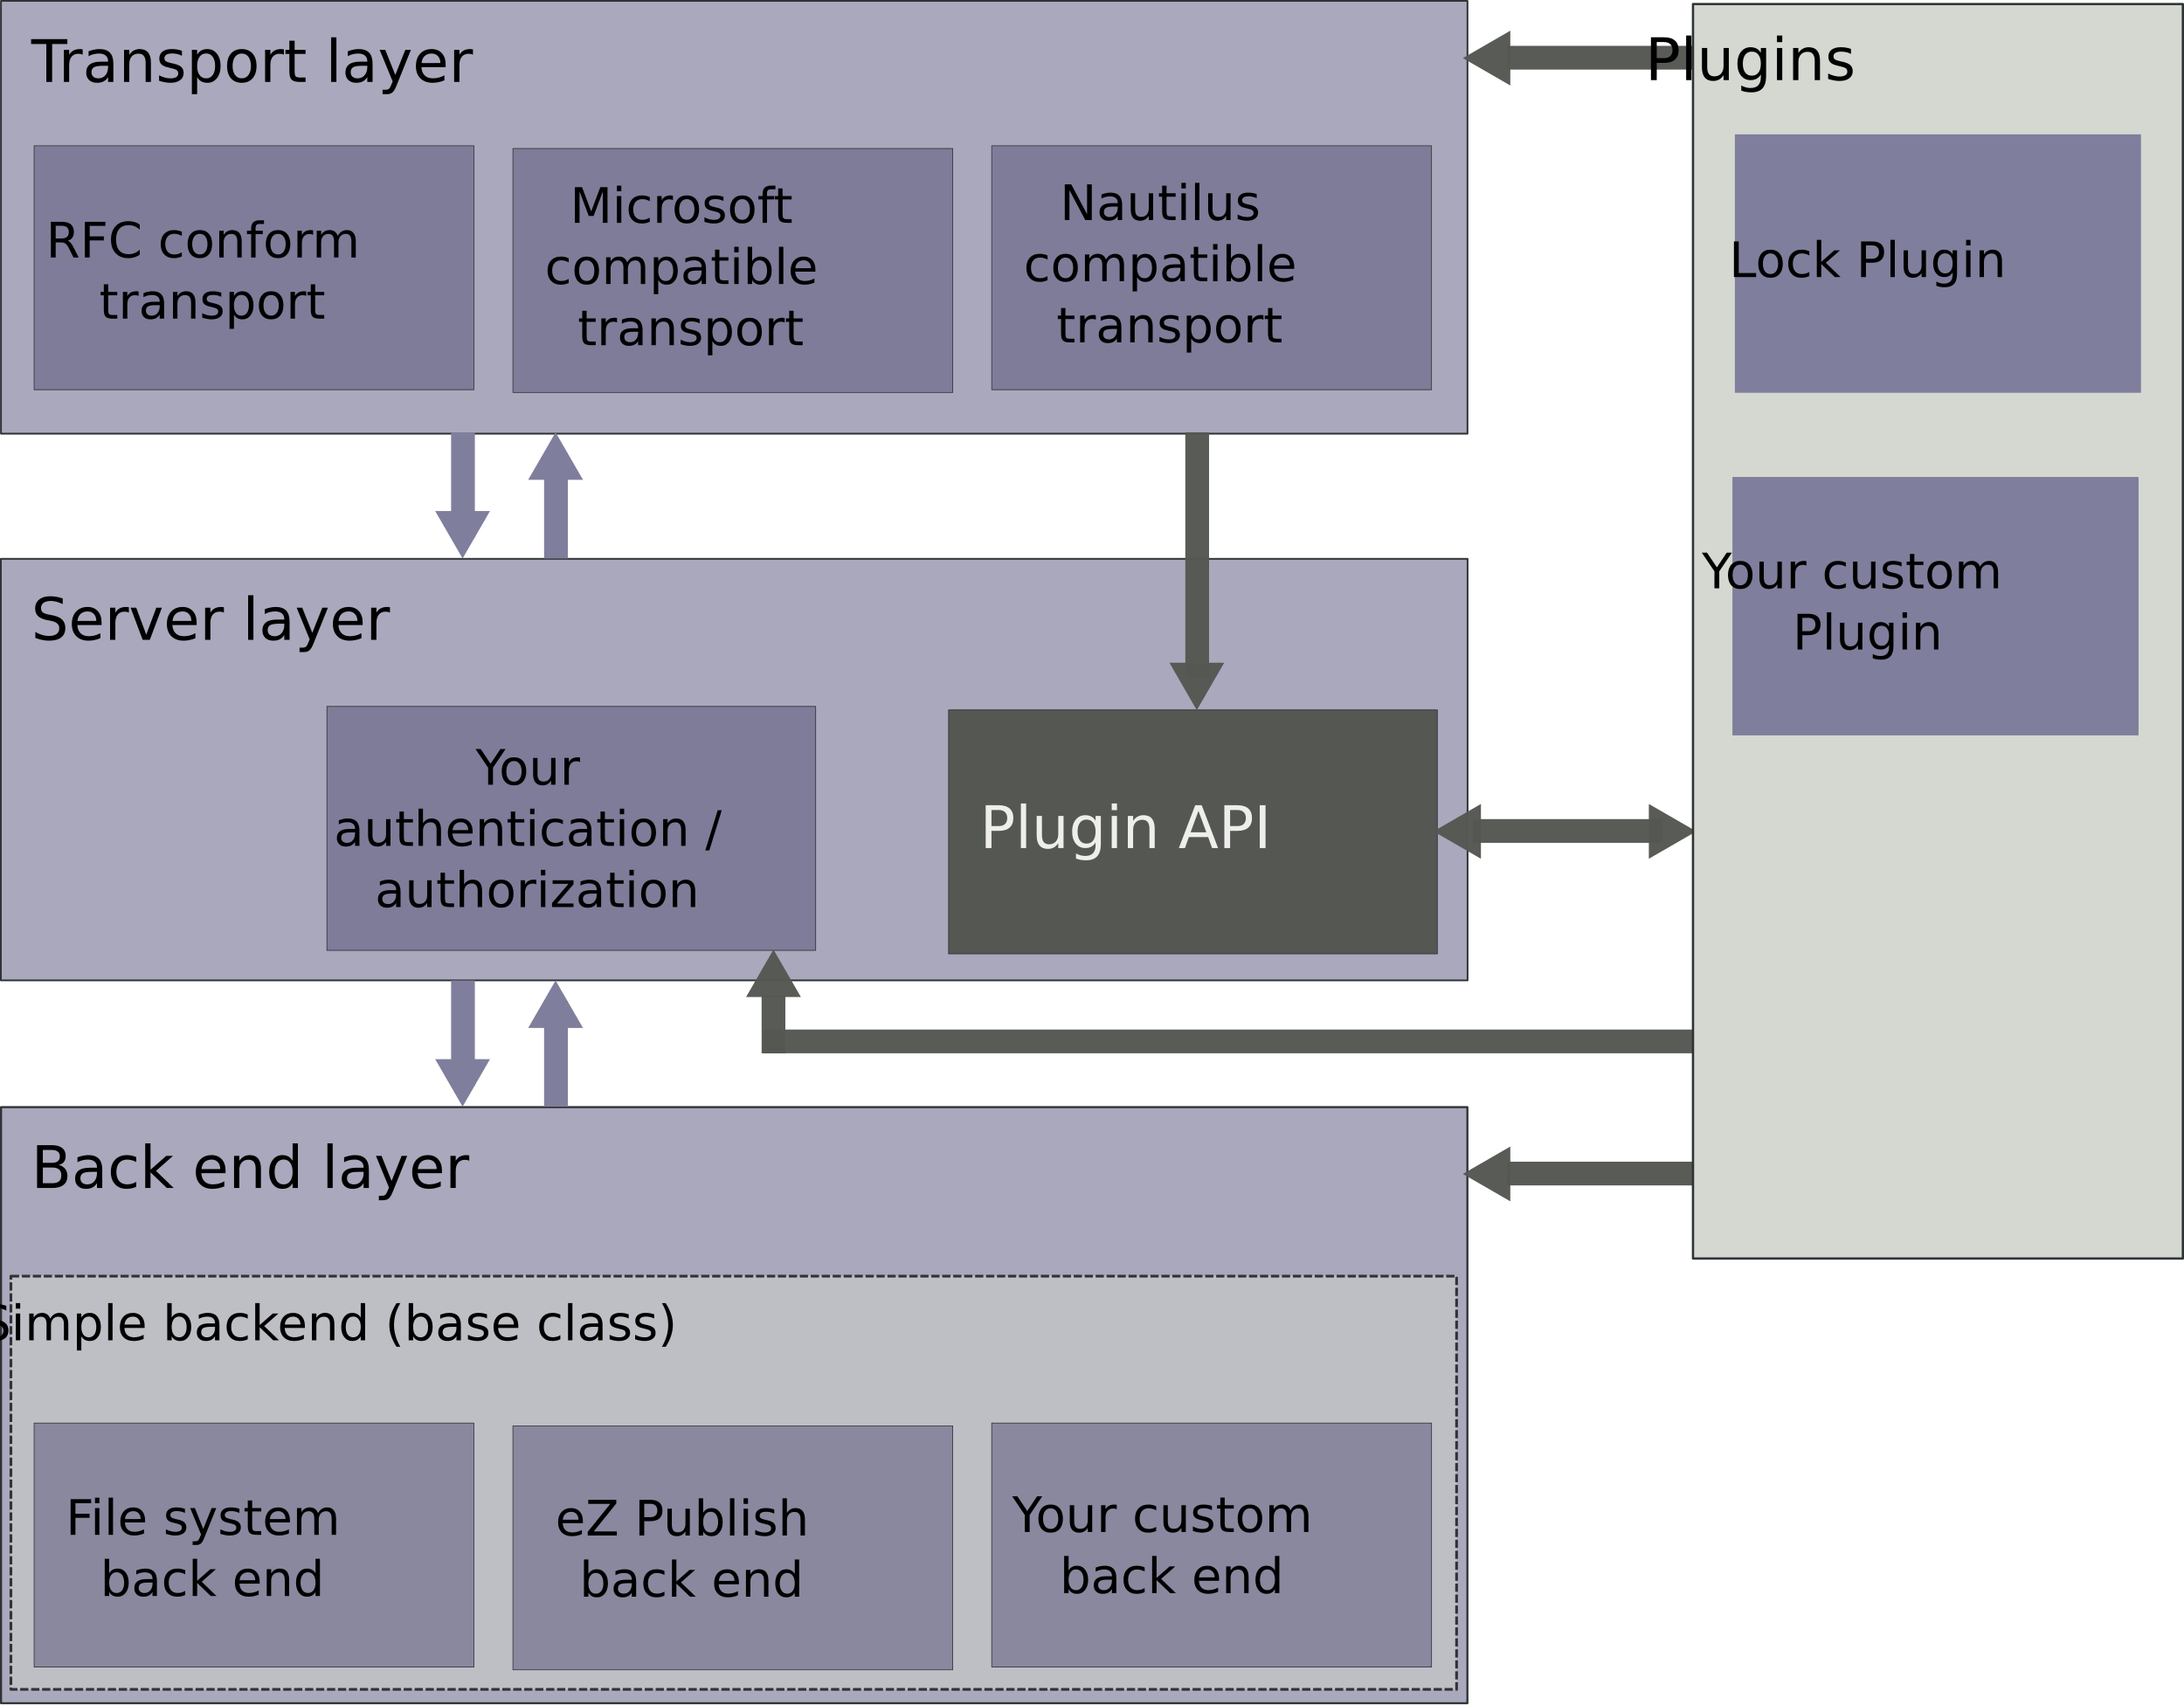
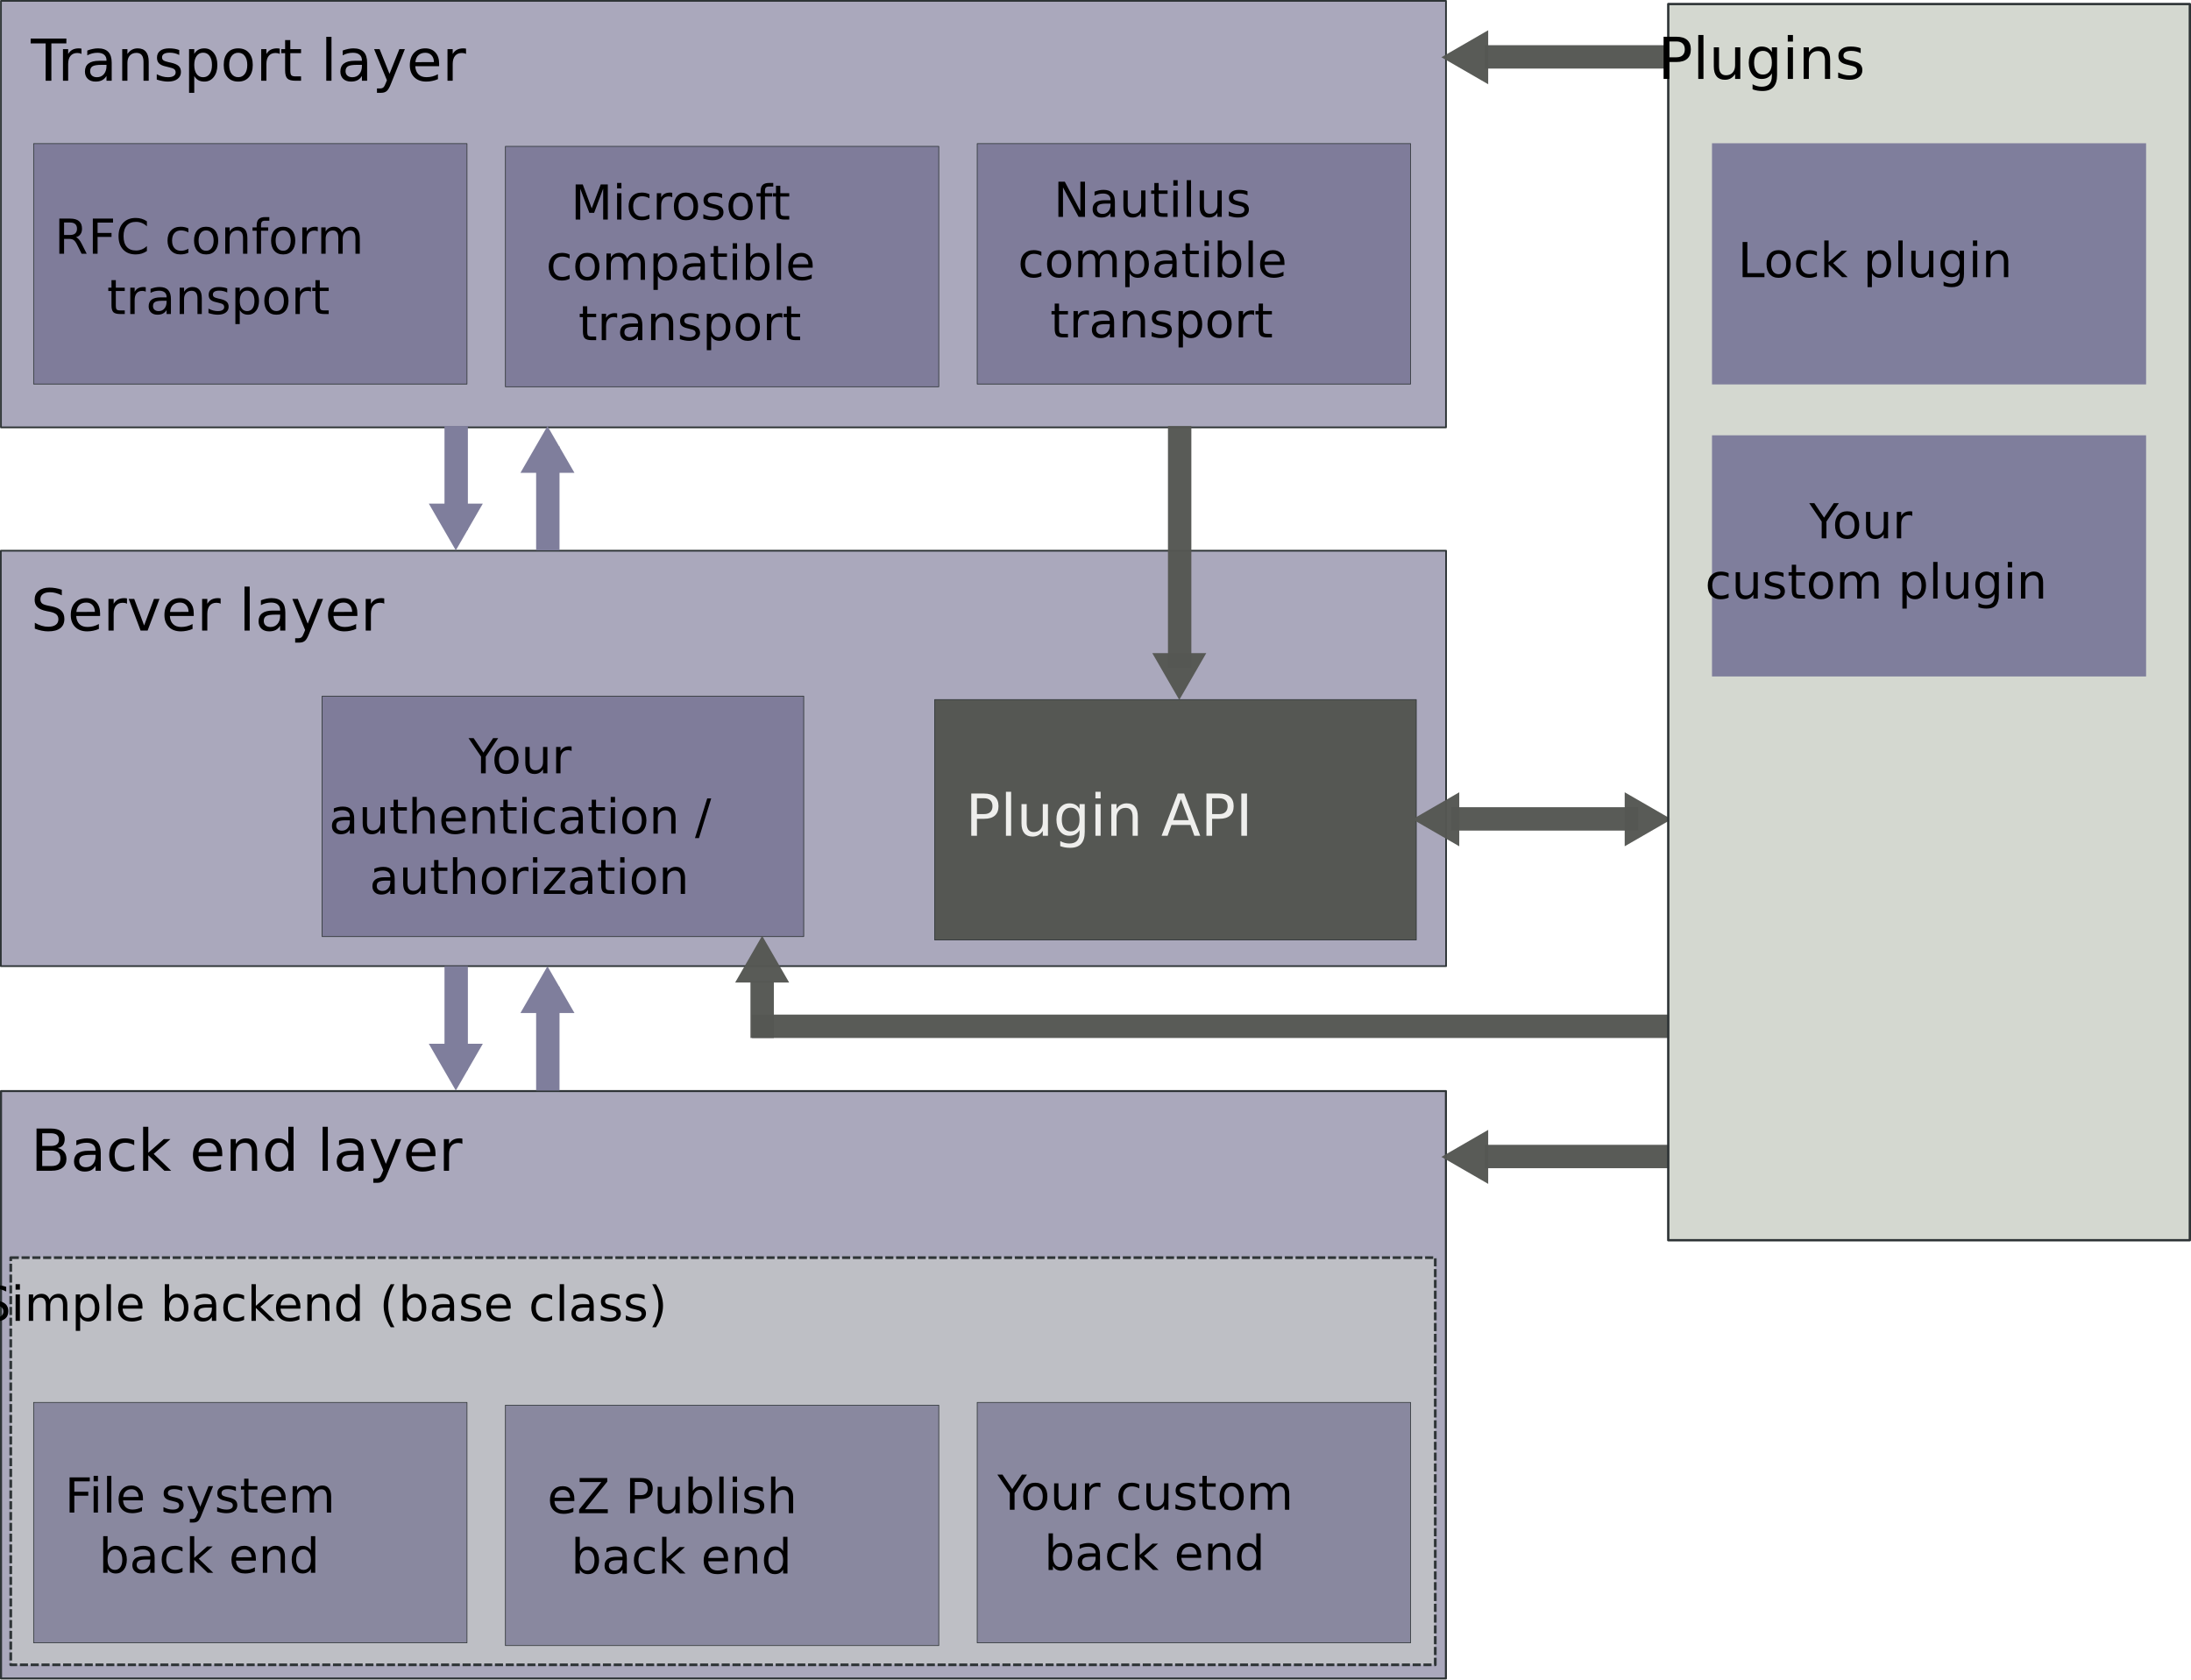
- <svg xmlns="http://www.w3.org/2000/svg" width="892.379" height="696.463" id="svg2" version="1.0">
+ <svg xmlns="http://www.w3.org/2000/svg" width="908.542" height="696.463" id="svg2" version="1.0">
  <defs id="defs4">
    </defs>
  <g id="layer1" transform="translate(-71.5603,-494.651)">
    <g id="g3757" transform="translate(0,-4)">
      <g transform="translate(34,180)" id="g3612">
        <path style="fill:#55527a;fill-opacity:0.498;stroke:#2e3436;stroke-width:0.844;stroke-linejoin:round;stroke-miterlimit:4;stroke-dasharray:none;stroke-dashoffset:0;stroke-opacity:1" d="M 37.983,892.897 L 37.983,771.103 L 337.56,771.103 L 637.138,771.103 L 637.138,892.897 L 637.138,1014.692 L 337.56,1014.692 L 37.983,1014.692 L 37.983,892.897 z" id="path3497" />
        <text xml:space="preserve" style="font-size:24px;font-style:normal;font-weight:normal;text-align:start;text-anchor:start;fill:#000000;fill-opacity:1;stroke:none;stroke-width:1px;stroke-linecap:butt;stroke-linejoin:miter;stroke-opacity:1;font-family:Bitstream Vera Sans" x="50.349" y="804.141" id="text3499">
          <tspan id="tspan3501" x="50.349" y="804.141">Back end layer</tspan>
        </text>
      </g>
      <g transform="translate(34,180)" id="g3617">
        <rect style="opacity:1;fill:#d3d7cf;fill-opacity:0.478;stroke:#2e3436;stroke-width:1.119;stroke-linejoin:round;stroke-miterlimit:4;stroke-dasharray:3.358, 1.119;stroke-dashoffset:0;stroke-opacity:1" id="rect3595" width="590.701" height="168.849" x="42.018" y="840.176" />
        <text xml:space="preserve" style="font-size:20px;font-style:normal;font-weight:normal;text-align:center;text-anchor:middle;fill:#000000;fill-opacity:1;stroke:none;stroke-width:1px;stroke-linecap:butt;stroke-linejoin:miter;stroke-opacity:1;font-family:Bitstream Vera Sans" x="200.433" y="866.384" id="text3597">
          <tspan id="tspan3599" x="200.433" y="866.384">Simple backend (base class)</tspan>
        </text>
      </g>
      <g transform="translate(34,676)" id="g3523">
        <path style="opacity:1;fill:#55527a;fill-opacity:0.498;stroke:#2e3436;stroke-width:0.296;stroke-linejoin:round;stroke-miterlimit:4;stroke-dasharray:none;stroke-dashoffset:0;stroke-opacity:1" d="M 51.502,454.062 L 51.502,404.21 L 141.354,404.21 L 231.206,404.21 L 231.206,454.062 L 231.206,503.914 L 141.354,503.914 L 51.502,503.914 L 51.502,454.062 z" id="path3525" />
        <text id="text3527" y="449.873" x="141.489" style="font-size:12px;font-style:normal;font-weight:normal;text-align:center;text-anchor:middle;fill:#000000;fill-opacity:1;stroke:none;stroke-width:1px;stroke-linecap:butt;stroke-linejoin:miter;stroke-opacity:1;font-family:Bitstream Vera Sans" xml:space="preserve">
          <tspan style="font-size:20px" id="tspan3531" y="449.873" x="141.489">File system</tspan>
          <tspan id="tspan3559" style="font-size:20px" y="474.873" x="141.489">back end</tspan>
        </text>
      </g>
      <g transform="translate(34,196)" id="g3583">
        <path id="path3535" d="M 247.141,935.196 L 247.141,885.344 L 336.993,885.344 L 426.845,885.344 L 426.845,935.196 L 426.845,985.048 L 336.993,985.048 L 247.141,985.048 L 247.141,935.196 z" style="fill:#55527a;fill-opacity:0.498;stroke:#2e3436;stroke-width:0.296;stroke-linejoin:round;stroke-miterlimit:4;stroke-dasharray:none;stroke-dashoffset:0;stroke-opacity:1" />
        <text xml:space="preserve" style="font-size:12px;font-style:normal;font-weight:normal;text-align:center;text-anchor:middle;fill:#000000;fill-opacity:1;stroke:none;stroke-width:1px;stroke-linecap:butt;stroke-linejoin:miter;stroke-opacity:1;font-family:Bitstream Vera Sans" x="337.301" y="930.152" id="text3537">
          <tspan x="337.301" y="930.152" id="tspan3543" style="font-size:20px">eZ Publish</tspan>
          <tspan id="tspan3566" x="337.301" y="955.152" style="font-size:20px">back end</tspan>
        </text>
      </g>
      <g transform="translate(34,196)" id="g3589">
        <path style="fill:#55527a;fill-opacity:0.498;stroke:#2e3436;stroke-width:0.296;stroke-linejoin:round;stroke-miterlimit:4;stroke-dasharray:none;stroke-dashoffset:0;stroke-opacity:1" d="M 442.78,934.062 L 442.78,884.21 L 532.632,884.21 L 622.484,884.21 L 622.484,934.062 L 622.484,983.914 L 532.632,983.914 L 442.78,983.914 L 442.78,934.062 z" id="path3547" />
        <text id="text3549" y="928.71" x="533.506" style="font-size:12px;font-style:normal;font-weight:normal;text-align:center;text-anchor:middle;fill:#000000;fill-opacity:1;stroke:none;stroke-width:1px;stroke-linecap:butt;stroke-linejoin:miter;stroke-opacity:1;font-family:Bitstream Vera Sans" xml:space="preserve">
          <tspan id="tspan3555" style="font-size:20px" y="928.71" x="533.506">Your custom</tspan>
          <tspan id="tspan3573" style="font-size:20px" y="953.71" x="533.506">back end</tspan>
        </text>
      </g>
    </g>
    <path id="path3459" d="M 71.915,809.161 L 71.915,723.021 L 371.56,723.021 L 671.205,723.021 L 671.205,809.161 L 671.205,895.301 L 371.56,895.301 L 71.915,895.301 L 71.915,809.161 z" style="fill:#55527a;fill-opacity:0.498;stroke:#2e3436;stroke-width:0.71;stroke-linejoin:round;stroke-miterlimit:4;stroke-dasharray:none;stroke-dashoffset:0;stroke-opacity:1" />
    <text id="text3461" y="756.127" x="84.349" style="font-size:24px;font-style:normal;font-weight:normal;text-align:start;text-anchor:start;fill:#000000;fill-opacity:1;stroke:none;stroke-width:1px;stroke-linecap:butt;stroke-linejoin:miter;stroke-opacity:1;font-family:Bitstream Vera Sans" xml:space="preserve">
      <tspan y="756.127" x="84.349" id="tspan3463">Server layer</tspan>
    </text>
    <g id="g3662" transform="translate(60,177.9854)">
      <path id="path3489" d="M 399.16,656.619 L 399.16,606.775 L 499.004,606.775 L 598.848,606.775 L 598.848,656.619 L 598.848,706.463 L 499.004,706.463 L 399.16,706.463 L 399.16,656.619 z" style="fill:#555753;fill-opacity:1;stroke:#2e3436;stroke-width:0.312;stroke-linejoin:round;stroke-miterlimit:4;stroke-dasharray:none;stroke-dashoffset:0;stroke-opacity:1" />
      <text id="text3491" y="663.24" x="498.184" style="font-size:24px;font-style:normal;font-weight:normal;text-align:center;text-anchor:middle;fill:#eeeeec;fill-opacity:1;stroke:none;stroke-width:1px;stroke-linecap:butt;stroke-linejoin:miter;stroke-opacity:1;font-family:Bitstream Vera Sans" xml:space="preserve">
        <tspan y="663.24" x="498.184" id="tspan3493">Plugin API</tspan>
      </text>
    </g>
    <g id="g3672" transform="translate(-6,177.9854)">
      <path style="fill:#55527a;fill-opacity:0.498;stroke:#2e3436;stroke-width:0.312;stroke-linejoin:round;stroke-miterlimit:4;stroke-dasharray:none;stroke-dashoffset:0;stroke-opacity:1" d="M 211.149,655.196 L 211.149,605.352 L 310.993,605.352 L 410.837,605.352 L 410.837,655.196 L 410.837,705.04 L 310.993,705.04 L 211.149,705.04 L 211.149,655.196 z" id="path3637" />
      <text id="text3639" y="637.344" x="310.402" style="font-size:12px;font-style:normal;font-weight:normal;text-align:center;text-anchor:middle;fill:#000000;fill-opacity:1;stroke:none;stroke-width:1px;stroke-linecap:butt;stroke-linejoin:miter;stroke-opacity:1;font-family:Bitstream Vera Sans" xml:space="preserve">
        <tspan style="font-size:20px" id="tspan3645" y="637.344" x="310.402">Your</tspan>
        <tspan style="font-size:20px" y="662.344" x="310.402" id="tspan3652">authentication /</tspan>
        <tspan style="font-size:20px" y="687.344" x="310.402" id="tspan3654">authorization</tspan>
      </text>
    </g>
-     <g id="g3720">
-       <path id="path3356" d="M 71.952,583.444 L 71.952,495.011 L 371.56,495.011 L 671.169,495.011 L 671.169,583.444 L 671.169,671.877 L 371.56,671.877 L 71.952,671.877 L 71.952,583.444 z" style="fill:#55527a;fill-opacity:0.498;stroke:#2e3436;stroke-width:0.72;stroke-linejoin:round;stroke-miterlimit:4;stroke-dasharray:none;stroke-dashoffset:0;stroke-opacity:1" />
-       <g transform="translate(34,150)" id="g3503">
-         <path id="path3372" d="M 51.502,454.062 L 51.502,404.21 L 141.354,404.21 L 231.206,404.21 L 231.206,454.062 L 231.206,503.914 L 141.354,503.914 L 51.502,503.914 L 51.502,454.062 z" style="opacity:1;fill:#55527a;fill-opacity:0.498;stroke:#2e3436;stroke-width:0.296;stroke-linejoin:round;stroke-miterlimit:4;stroke-dasharray:none;stroke-dashoffset:0;stroke-opacity:1" />
-         <text xml:space="preserve" style="font-size:12px;font-style:normal;font-weight:normal;text-align:center;text-anchor:middle;fill:#000000;fill-opacity:1;stroke:none;stroke-width:1px;stroke-linecap:butt;stroke-linejoin:miter;stroke-opacity:1;font-family:Bitstream Vera Sans" x="141.489" y="449.873" id="text3386">
-           <tspan id="tspan3388" x="141.489" y="449.873" style="font-size:20px">RFC conform</tspan>
-           <tspan x="141.489" y="474.873" id="tspan3390" style="font-size:20px">transport</tspan>
-         </text>
-       </g>
-       <g transform="translate(34,150)" id="g3509">
-         <path style="opacity:1;fill:#55527a;fill-opacity:0.498;stroke:#2e3436;stroke-width:0.296;stroke-linejoin:round;stroke-miterlimit:4;stroke-dasharray:none;stroke-dashoffset:0;stroke-opacity:1" d="M 247.141,455.196 L 247.141,405.344 L 336.993,405.344 L 426.845,405.344 L 426.845,455.196 L 426.845,505.048 L 336.993,505.048 L 247.141,505.048 L 247.141,455.196 z" id="path3378" />
-         <text id="text3392" y="435.714" x="336.974" style="font-size:12px;font-style:normal;font-weight:normal;text-align:center;text-anchor:middle;fill:#000000;fill-opacity:1;stroke:none;stroke-width:1px;stroke-linecap:butt;stroke-linejoin:miter;stroke-opacity:1;font-family:Bitstream Vera Sans" xml:space="preserve">
-           <tspan style="font-size:20px" y="435.714" x="336.974" id="tspan3394">Microsoft</tspan>
-           <tspan style="font-size:20px" y="460.714" x="336.974" id="tspan3404">compatible</tspan>
-           <tspan style="font-size:20px" id="tspan3396" y="485.714" x="336.974">transport</tspan>
-         </text>
-       </g>
-       <g transform="translate(34,150)" id="g3516">
-         <path id="path3380" d="M 442.78,454.062 L 442.78,404.21 L 532.632,404.21 L 622.484,404.21 L 622.484,454.062 L 622.484,503.914 L 532.632,503.914 L 442.78,503.914 L 442.78,454.062 z" style="opacity:1;fill:#55527a;fill-opacity:0.498;stroke:#2e3436;stroke-width:0.296;stroke-linejoin:round;stroke-miterlimit:4;stroke-dasharray:none;stroke-dashoffset:0;stroke-opacity:1" />
-         <text xml:space="preserve" style="font-size:12px;font-style:normal;font-weight:normal;text-align:center;text-anchor:middle;fill:#000000;fill-opacity:1;stroke:none;stroke-width:1px;stroke-linecap:butt;stroke-linejoin:miter;stroke-opacity:1;font-family:Bitstream Vera Sans" x="532.613" y="434.58" id="text3398">
-           <tspan x="532.613" y="434.58" id="tspan3402" style="font-size:20px">Nautilus</tspan>
-           <tspan x="532.613" y="459.58" style="font-size:20px" id="tspan3408">compatible</tspan>
-           <tspan x="532.613" y="484.58" style="font-size:20px" id="tspan3410">transport</tspan>
-         </text>
-       </g>
-       <text id="text3681" y="528.141" x="84.349" style="font-size:24px;font-style:normal;font-weight:normal;text-align:start;text-anchor:start;fill:#000000;fill-opacity:1;stroke:none;stroke-width:1px;stroke-linecap:butt;stroke-linejoin:miter;stroke-opacity:1;font-family:Bitstream Vera Sans" xml:space="preserve">
-         <tspan y="528.141" x="84.349" id="tspan3683">Transport layer</tspan>
+     <path style="fill:#55527a;fill-opacity:0.498;stroke:#2e3436;stroke-width:0.72;stroke-linejoin:round;stroke-miterlimit:4;stroke-dasharray:none;stroke-dashoffset:0;stroke-opacity:1" d="M 71.952,583.444 L 71.952,495.011 L 371.56,495.011 L 671.169,495.011 L 671.169,583.444 L 671.169,671.877 L 371.56,671.877 L 71.952,671.877 L 71.952,583.444 z" id="path3356" />
+     <g id="g3503" transform="translate(34,150)">
+       <path style="opacity:1;fill:#55527a;fill-opacity:0.498;stroke:#2e3436;stroke-width:0.296;stroke-linejoin:round;stroke-miterlimit:4;stroke-dasharray:none;stroke-dashoffset:0;stroke-opacity:1" d="M 51.502,454.062 L 51.502,404.21 L 141.354,404.21 L 231.206,404.21 L 231.206,454.062 L 231.206,503.914 L 141.354,503.914 L 51.502,503.914 L 51.502,454.062 z" id="path3372" />
+       <text id="text3386" y="449.873" x="141.489" style="font-size:12px;font-style:normal;font-weight:normal;text-align:center;text-anchor:middle;fill:#000000;fill-opacity:1;stroke:none;stroke-width:1px;stroke-linecap:butt;stroke-linejoin:miter;stroke-opacity:1;font-family:Bitstream Vera Sans" xml:space="preserve">
+         <tspan style="font-size:20px" y="449.873" x="141.489" id="tspan3388">RFC conform</tspan>
+         <tspan style="font-size:20px" id="tspan3390" y="474.873" x="141.489">transport</tspan>
      </text>
    </g>
+     <g id="g3509" transform="translate(34,150)">
+       <path id="path3378" d="M 247.141,455.196 L 247.141,405.344 L 336.993,405.344 L 426.845,405.344 L 426.845,455.196 L 426.845,505.048 L 336.993,505.048 L 247.141,505.048 L 247.141,455.196 z" style="opacity:1;fill:#55527a;fill-opacity:0.498;stroke:#2e3436;stroke-width:0.296;stroke-linejoin:round;stroke-miterlimit:4;stroke-dasharray:none;stroke-dashoffset:0;stroke-opacity:1" />
+       <text xml:space="preserve" style="font-size:12px;font-style:normal;font-weight:normal;text-align:center;text-anchor:middle;fill:#000000;fill-opacity:1;stroke:none;stroke-width:1px;stroke-linecap:butt;stroke-linejoin:miter;stroke-opacity:1;font-family:Bitstream Vera Sans" x="336.974" y="435.714" id="text3392">
+         <tspan id="tspan3394" x="336.974" y="435.714" style="font-size:20px">Microsoft</tspan>
+         <tspan id="tspan3404" x="336.974" y="460.714" style="font-size:20px">compatible</tspan>
+         <tspan x="336.974" y="485.714" id="tspan3396" style="font-size:20px">transport</tspan>
+       </text>
+     </g>
+     <g id="g3516" transform="translate(34,150)">
+       <path style="opacity:1;fill:#55527a;fill-opacity:0.498;stroke:#2e3436;stroke-width:0.296;stroke-linejoin:round;stroke-miterlimit:4;stroke-dasharray:none;stroke-dashoffset:0;stroke-opacity:1" d="M 442.78,454.062 L 442.78,404.21 L 532.632,404.21 L 622.484,404.21 L 622.484,454.062 L 622.484,503.914 L 532.632,503.914 L 442.78,503.914 L 442.78,454.062 z" id="path3380" />
+       <text id="text3398" y="434.58" x="532.613" style="font-size:12px;font-style:normal;font-weight:normal;text-align:center;text-anchor:middle;fill:#000000;fill-opacity:1;stroke:none;stroke-width:1px;stroke-linecap:butt;stroke-linejoin:miter;stroke-opacity:1;font-family:Bitstream Vera Sans" xml:space="preserve">
+         <tspan style="font-size:20px" id="tspan3402" y="434.58" x="532.613">Nautilus</tspan>
+         <tspan id="tspan3408" style="font-size:20px" y="459.58" x="532.613">compatible</tspan>
+         <tspan id="tspan3410" style="font-size:20px" y="484.58" x="532.613">transport</tspan>
+       </text>
+     </g>
+     <text xml:space="preserve" style="font-size:24px;font-style:normal;font-weight:normal;text-align:start;text-anchor:start;fill:#000000;fill-opacity:1;stroke:none;stroke-width:1px;stroke-linecap:butt;stroke-linejoin:miter;stroke-opacity:1;font-family:Bitstream Vera Sans" x="84.349" y="528.141" id="text3681">
+       <tspan id="tspan3683" x="84.349" y="528.141">Transport layer</tspan>
+     </text>
    <g id="g3784">
      <rect y="671.332" x="555.879" height="100.216" width="9.698" id="rect3685" style="fill:#555753;fill-opacity:0.974;stroke:none;stroke-width:1.085;stroke-linejoin:round;stroke-miterlimit:4;stroke-dasharray:none;stroke-dashoffset:0;stroke-opacity:1" />
      <path transform="translate(187.7284,643.7222)" d="M 372.845,141.164 L 361.646,121.767 L 384.043,121.767 L 372.845,141.164 z" id="path3687" style="fill:#555753;fill-opacity:0.974;stroke:none;stroke-width:1.085;stroke-linejoin:round;stroke-miterlimit:4;stroke-dasharray:none;stroke-dashoffset:0;stroke-opacity:1" />
    </g>
    <g id="g3813">
      <rect transform="matrix(0,-1,1,0,0,0)" style="fill:#555753;fill-opacity:0.974;stroke:none;stroke-width:1.085;stroke-linejoin:round;stroke-miterlimit:4;stroke-dasharray:none;stroke-dashoffset:0;stroke-opacity:1" id="rect3701" width="9.698" height="77.586" x="-839.087" y="673.279" />
      <path style="fill:#555753;fill-opacity:0.974;stroke:none;stroke-width:1.085;stroke-linejoin:round;stroke-miterlimit:4;stroke-dasharray:none;stroke-dashoffset:0;stroke-opacity:1" id="path3703" d="M 372.845,141.164 L 361.646,121.767 L 384.043,121.767 L 372.845,141.164 z" transform="matrix(0,-1,1,0,623.5053,1207.238)" />
      <path transform="matrix(0,-1,-1,0,798.4364,1207.238)" d="M 372.845,141.164 L 361.646,121.767 L 384.043,121.767 L 372.845,141.164 z" id="path3713" style="fill:#555753;fill-opacity:0.974;stroke:none;stroke-width:1.085;stroke-linejoin:round;stroke-miterlimit:4;stroke-dasharray:none;stroke-dashoffset:0;stroke-opacity:1" />
    </g>
    <g id="g3834">
      <rect y="687.288" x="-979.087" height="76.509" width="9.698" id="rect3796" style="fill:#555753;fill-opacity:0.974;stroke:none;stroke-width:1.085;stroke-linejoin:round;stroke-miterlimit:4;stroke-dasharray:none;stroke-dashoffset:0;stroke-opacity:1" transform="matrix(0,-1,1,0,0,0)" />
      <path style="fill:#555753;fill-opacity:0.974;stroke:none;stroke-width:1.085;stroke-linejoin:round;stroke-miterlimit:4;stroke-dasharray:none;stroke-dashoffset:0;stroke-opacity:1" id="path3800" d="M 372.845,141.164 L 361.646,121.767 L 384.043,121.767 L 372.845,141.164 z" transform="matrix(0,-1,-1,0,810.4364,1347.238)" />
    </g>
    <g id="g3838" transform="translate(0,-456)">
      <rect transform="matrix(0,-1,1,0,0,0)" style="fill:#555753;fill-opacity:0.974;stroke:none;stroke-width:1.085;stroke-linejoin:round;stroke-miterlimit:4;stroke-dasharray:none;stroke-dashoffset:0;stroke-opacity:1" id="rect3840" width="9.698" height="76.509" x="-979.087" y="687.288" />
      <path transform="matrix(0,-1,-1,0,810.4364,1347.238)" d="M 372.845,141.164 L 361.646,121.767 L 384.043,121.767 L 372.845,141.164 z" id="path3842" style="fill:#555753;fill-opacity:0.974;stroke:none;stroke-width:1.085;stroke-linejoin:round;stroke-miterlimit:4;stroke-dasharray:none;stroke-dashoffset:0;stroke-opacity:1" />
    </g>
    <g id="g3854">
      <rect transform="matrix(0,-1,1,0,0,0)" style="fill:#555753;fill-opacity:0.974;stroke:none;stroke-width:1.085;stroke-linejoin:round;stroke-miterlimit:4;stroke-dasharray:none;stroke-dashoffset:0;stroke-opacity:1" id="rect3846" width="9.698" height="380.388" x="-925.087" y="383.408" />
      <path transform="matrix(1,0,0,-1,14.75752,1023.859)" d="M 372.845,141.164 L 361.646,121.767 L 384.043,121.767 L 372.845,141.164 z" id="path3848" style="fill:#555753;fill-opacity:0.974;stroke:none;stroke-width:1.085;stroke-linejoin:round;stroke-miterlimit:4;stroke-dasharray:none;stroke-dashoffset:0;stroke-opacity:1" />
      <rect y="-925.087" x="-392.451" height="23.572" width="9.698" id="rect3852" style="fill:#555753;fill-opacity:0.974;stroke:none;stroke-width:1.085;stroke-linejoin:round;stroke-miterlimit:4;stroke-dasharray:none;stroke-dashoffset:0;stroke-opacity:1" transform="scale(-1,-1)" />
    </g>
    <g id="g3871" transform="translate(-40,0)">
      <rect style="fill:#7f7e9c;fill-opacity:1;stroke:none;stroke-width:1.085;stroke-linejoin:round;stroke-miterlimit:4;stroke-dasharray:none;stroke-dashoffset:0;stroke-opacity:1" id="rect3865" width="9.698" height="43.103" x="295.879" y="671.332" />
      <path style="fill:#7f7e9c;fill-opacity:1;stroke:none;stroke-width:1.085;stroke-linejoin:round;stroke-miterlimit:4;stroke-dasharray:none;stroke-dashoffset:0;stroke-opacity:1" id="path3867" d="M 372.845,141.164 L 361.646,121.767 L 384.043,121.767 L 372.845,141.164 z" transform="translate(-72.2716,581.7222)" />
    </g>
    <g transform="translate(-40,224)" id="g3875">
      <rect y="671.332" x="295.879" height="43.103" width="9.698" id="rect3877" style="fill:#7f7e9c;fill-opacity:1;stroke:none;stroke-width:1.085;stroke-linejoin:round;stroke-miterlimit:4;stroke-dasharray:none;stroke-dashoffset:0;stroke-opacity:1" />
      <path transform="translate(-72.2716,581.7222)" d="M 372.845,141.164 L 361.646,121.767 L 384.043,121.767 L 372.845,141.164 z" id="path3879" style="fill:#7f7e9c;fill-opacity:1;stroke:none;stroke-width:1.085;stroke-linejoin:round;stroke-miterlimit:4;stroke-dasharray:none;stroke-dashoffset:0;stroke-opacity:1" />
    </g>
    <g id="g3881" transform="matrix(1,0,0,-1,-2,1618.218)">
      <rect style="fill:#7f7e9c;fill-opacity:1;stroke:none;stroke-width:1.085;stroke-linejoin:round;stroke-miterlimit:4;stroke-dasharray:none;stroke-dashoffset:0;stroke-opacity:1" id="rect3883" width="9.698" height="43.103" x="295.879" y="671.332" />
      <path style="fill:#7f7e9c;fill-opacity:1;stroke:none;stroke-width:1.085;stroke-linejoin:round;stroke-miterlimit:4;stroke-dasharray:none;stroke-dashoffset:0;stroke-opacity:1" id="path3885" d="M 372.845,141.164 L 361.646,121.767 L 384.043,121.767 L 372.845,141.164 z" transform="translate(-72.2716,581.7222)" />
    </g>
    <g transform="matrix(1,0,0,-1,-2,1394.218)" id="g3893">
      <rect y="671.332" x="295.879" height="43.103" width="9.698" id="rect3895" style="fill:#7f7e9c;fill-opacity:1;stroke:none;stroke-width:1.085;stroke-linejoin:round;stroke-miterlimit:4;stroke-dasharray:none;stroke-dashoffset:0;stroke-opacity:1" />
      <path transform="translate(-72.2716,581.7222)" d="M 372.845,141.164 L 361.646,121.767 L 384.043,121.767 L 372.845,141.164 z" id="path3897" style="fill:#7f7e9c;fill-opacity:1;stroke:none;stroke-width:1.085;stroke-linejoin:round;stroke-miterlimit:4;stroke-dasharray:none;stroke-dashoffset:0;stroke-opacity:1" />
    </g>
-     <g id="g3935">
-       <g id="g3930">
-         <rect style="opacity:1;fill:#d3d7cf;fill-opacity:0.974;stroke:#2e3436;stroke-width:0.929;stroke-linejoin:round;stroke-miterlimit:4;stroke-dasharray:none;stroke-dashoffset:0;stroke-opacity:1" id="rect3679" width="200.156" height="512.656" x="763.318" y="496.311" />
-         <text xml:space="preserve" style="font-size:24px;font-style:normal;font-weight:normal;text-align:center;text-anchor:middle;fill:#000000;fill-opacity:1;stroke:none;stroke-width:1px;stroke-linecap:butt;stroke-linejoin:miter;stroke-opacity:1;font-family:Bitstream Vera Sans" x="821.095" y="527.392" id="text3859">
-           <tspan id="tspan3861" x="821.095" y="527.392">Plugins</tspan>
-         </text>
-       </g>
-       <g id="g3905">
-         <rect style="opacity:1;fill:#7f7e9c;fill-opacity:1;stroke:none;stroke-width:1.085;stroke-linejoin:round;stroke-miterlimit:4;stroke-dasharray:none;stroke-dashoffset:0;stroke-opacity:1" id="rect3899" width="165.948" height="105.603" x="780.422" y="549.565" />
-         <text xml:space="preserve" style="font-size:20px;font-style:normal;font-weight:normal;text-align:center;text-anchor:middle;fill:#000000;fill-opacity:1;stroke:none;stroke-width:1px;stroke-linecap:butt;stroke-linejoin:miter;stroke-opacity:1;font-family:Bitstream Vera Sans" x="863.274" y="607.884" id="text3901">
-           <tspan id="tspan3903" x="863.274" y="607.884">Lock Plugin</tspan>
-         </text>
-       </g>
-       <g id="g3924">
-         <rect y="689.565" x="779.426" height="105.603" width="165.948" id="rect3912" style="fill:#7f7e9c;fill-opacity:1;stroke:none;stroke-width:1.085;stroke-linejoin:round;stroke-miterlimit:4;stroke-dasharray:none;stroke-dashoffset:0;stroke-opacity:1" />
-         <text id="text3914" y="735.076" x="863.274" style="font-size:20px;font-style:normal;font-weight:normal;text-align:center;text-anchor:middle;fill:#000000;fill-opacity:1;stroke:none;stroke-width:1px;stroke-linecap:butt;stroke-linejoin:miter;stroke-opacity:1;font-family:Bitstream Vera Sans" xml:space="preserve">
-           <tspan y="735.076" x="863.274" id="tspan3916">Your custom</tspan>
-           <tspan id="tspan3918" y="760.076" x="863.274">Plugin</tspan>
-         </text>
-       </g>
+     <rect style="fill:#d3d7cf;fill-opacity:0.974;stroke:#2e3436;stroke-width:0.966;stroke-linejoin:round;stroke-miterlimit:4;stroke-dasharray:none;stroke-dashoffset:0;stroke-opacity:1" id="rect3679" width="216.283" height="512.619" x="763.337" y="496.329" />
+     <text xml:space="preserve" style="font-size:24px;font-style:normal;font-weight:normal;text-align:center;text-anchor:middle;fill:#000000;fill-opacity:1;stroke:none;stroke-width:1px;stroke-linecap:butt;stroke-linejoin:miter;stroke-opacity:1;font-family:Bitstream Vera Sans" x="821.095" y="527.392" id="text3859">
+       <tspan id="tspan3861" x="821.095" y="527.392">Plugins</tspan>
+     </text>
+     <g id="g2550" transform="translate(1.055992,-1.10625)">
+       <rect y="555.168" x="780.422" height="100" width="180" id="rect3899" style="fill:#7f7e9c;fill-opacity:1;stroke:none;stroke-width:1.085;stroke-linejoin:round;stroke-miterlimit:4;stroke-dasharray:none;stroke-dashoffset:0;stroke-opacity:1" />
+       <text id="text3901" y="610.686" x="870.3" style="font-size:20px;font-style:normal;font-weight:normal;text-align:center;text-anchor:middle;fill:#000000;fill-opacity:1;stroke:none;stroke-width:1px;stroke-linecap:butt;stroke-linejoin:miter;stroke-opacity:1;font-family:Bitstream Vera Sans" xml:space="preserve">
+         <tspan y="610.686" x="870.3" id="tspan3903">Lock plugin</tspan>
+       </text>
+     </g>
+     <g id="g2569" transform="translate(1.055992,0)">
+       <rect style="fill:#7f7e9c;fill-opacity:1;stroke:none;stroke-width:1.085;stroke-linejoin:round;stroke-miterlimit:4;stroke-dasharray:none;stroke-dashoffset:0;stroke-opacity:1" id="rect2557" width="180" height="100" x="780.422" y="675.168" />
+       <text xml:space="preserve" style="font-size:20px;font-style:normal;font-weight:normal;text-align:center;text-anchor:middle;fill:#000000;fill-opacity:1;stroke:none;stroke-width:1px;stroke-linecap:butt;stroke-linejoin:miter;stroke-opacity:1;font-family:Bitstream Vera Sans" x="870.73" y="717.878" id="text2559">
+         <tspan id="tspan2561" x="873.914" y="717.878">Your </tspan>
+         <tspan x="870.73" y="742.878" id="tspan2563">custom plugin</tspan>
+       </text>
    </g>
  </g>
</svg>
